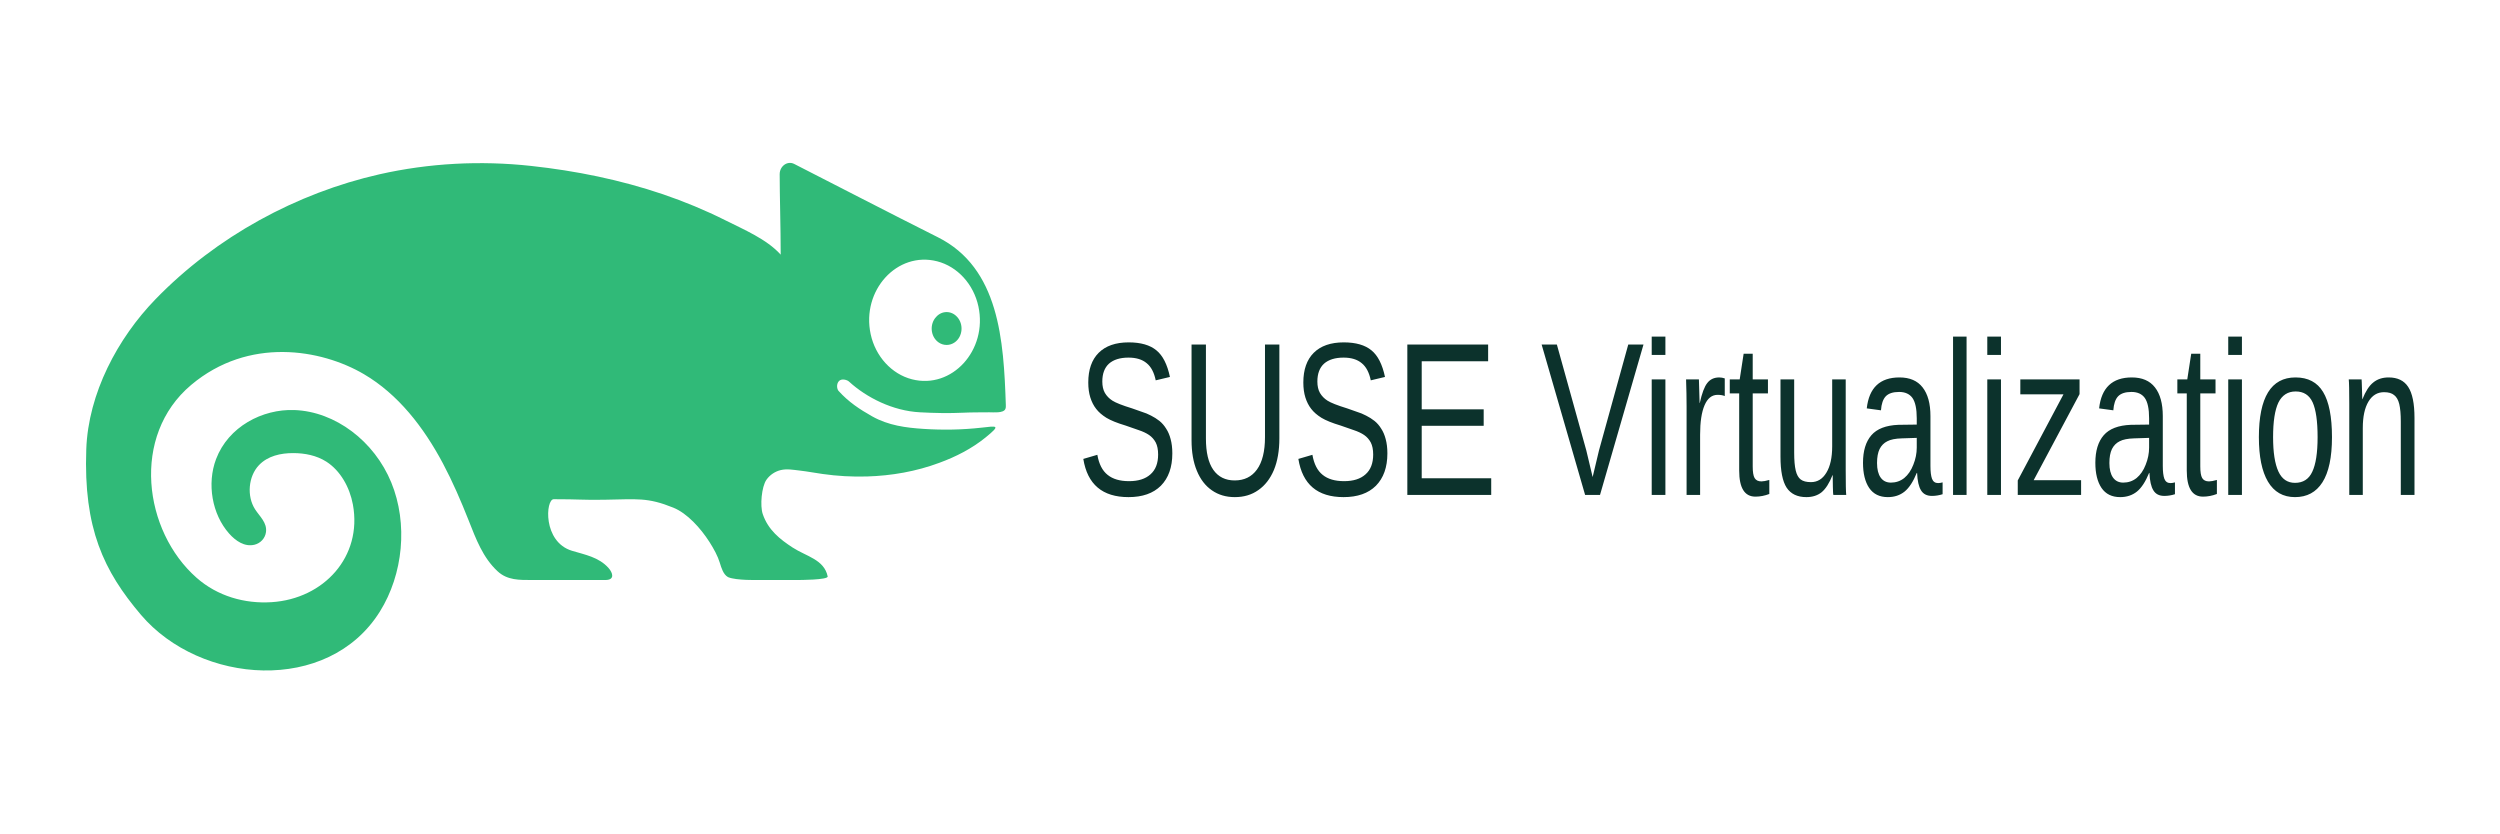
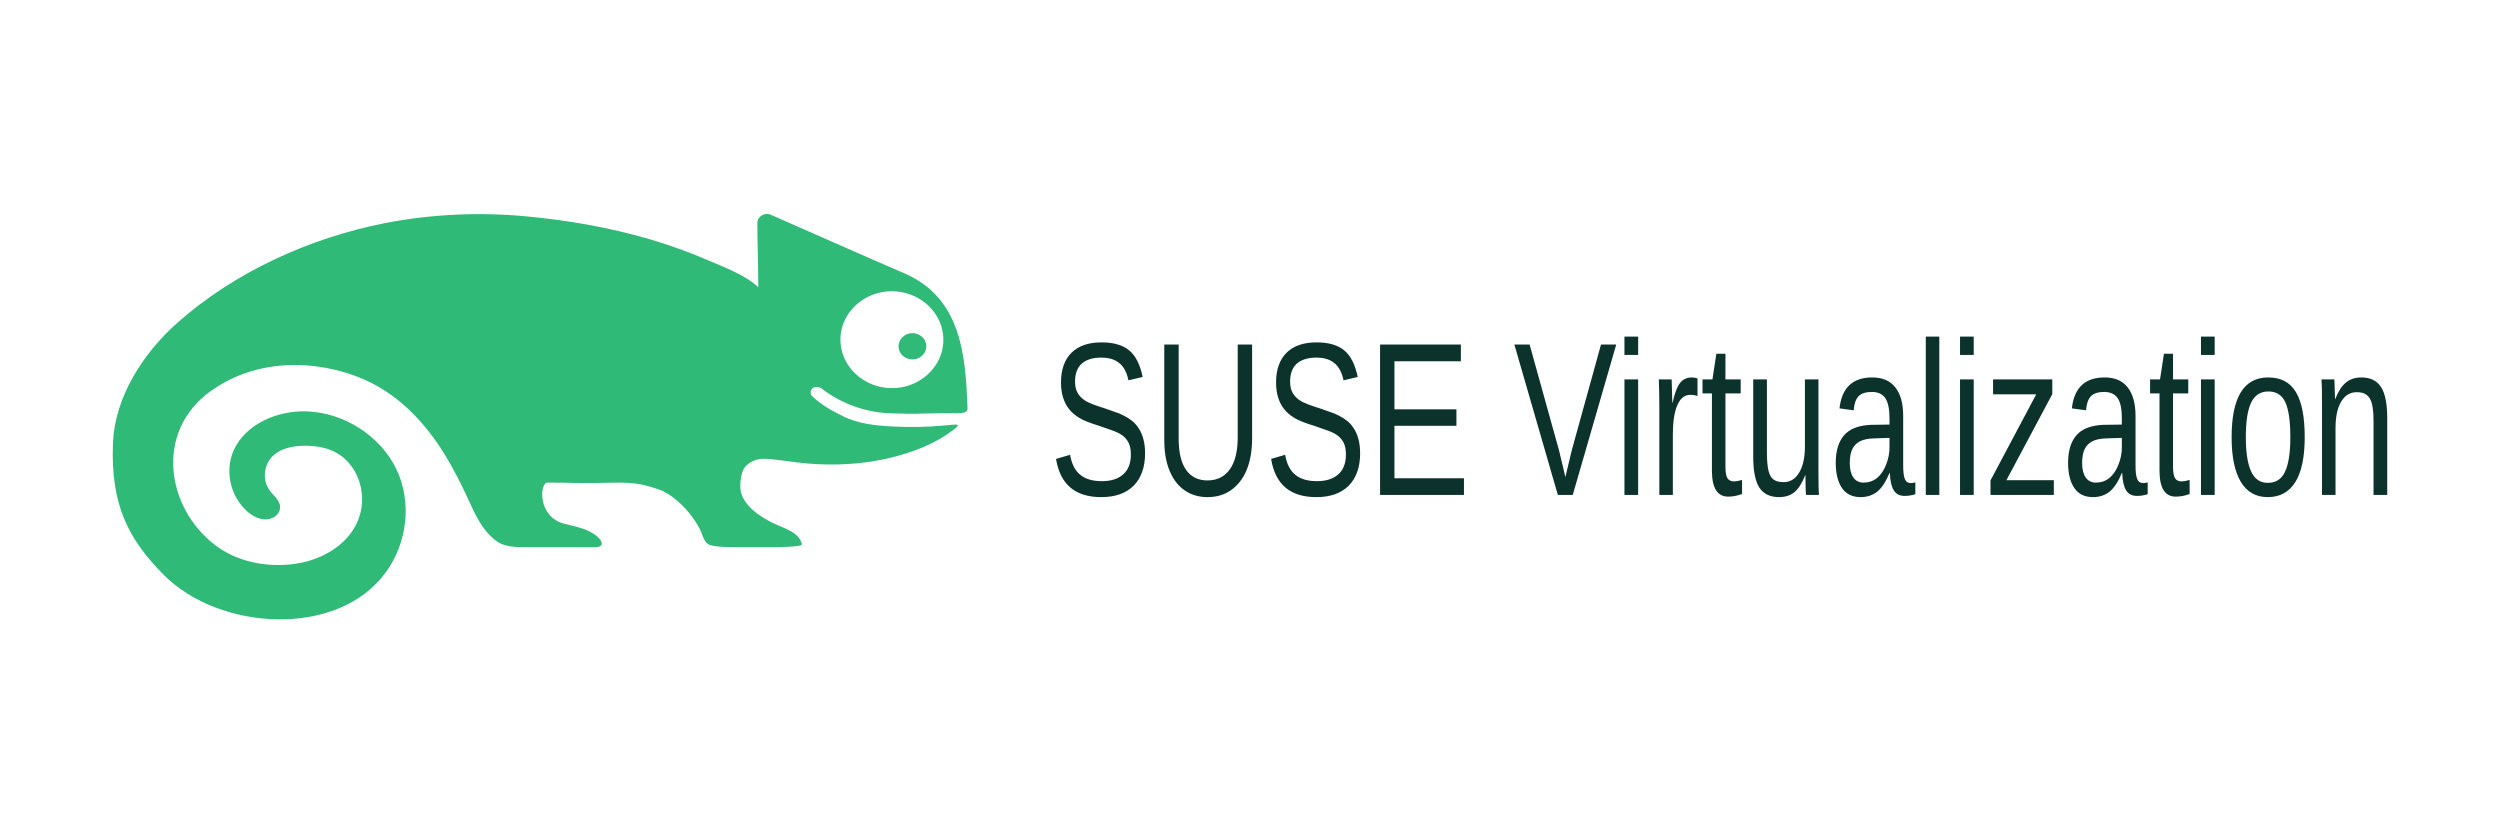
<svg xmlns="http://www.w3.org/2000/svg" version="1.1" x="0" y="0" width="192" height="64" viewBox="0 0 192 64" id="svg9">
  <defs id="defs13" />
  <g id="g20" style="display:inline">
    <g id="g19">
      <g id="g26">
        <g id="g25">
          <g id="g24">
            <g id="g23">
-               <g id="g1" transform="translate(-1.888925)">
-                 <path d="m 75.221,26.286 c -0.378,0.275 -0.885,0.275 -1.264,0 -0.62,-0.451 -0.68,-1.395 -0.179,-1.94 0.445,-0.505 1.178,-0.505 1.623,-10e-4 0.5,0.546 0.439,1.49 -0.179,1.941 m 1.809,-2.75 c 0.721,3.361 -2.037,6.383 -5.106,5.593 -1.562,-0.401 -2.802,-1.759 -3.17,-3.469 -0.72,-3.359 2.038,-6.379 5.106,-5.592 1.561,0.4 2.802,1.757 3.17,3.468 M 56.368,41.611 c 0.35,0.552 0.642,1.085 0.805,1.618 0.116,0.379 0.264,0.878 0.606,1.079 0.019,0.011 0.036,0.021 0.056,0.028 0.626,0.25 2.236,0.208 2.236,0.208 h 2.961 c 0.253,0.004 2.478,-0.003 2.422,-0.275 -0.268,-1.303 -1.644,-1.536 -2.691,-2.218 -0.965,-0.63 -1.881,-1.345 -2.296,-2.574 -0.217,-0.635 -0.089,-2.098 0.284,-2.631 0.272,-0.386 0.673,-0.642 1.104,-0.745 0.478,-0.112 0.973,-0.015 1.45,0.038 0.589,0.066 1.17,0.182 1.757,0.262 1.133,0.162 2.276,0.226 3.418,0.192 1.885,-0.057 3.774,-0.386 5.561,-1.053 1.247,-0.458 2.476,-1.079 3.537,-1.941 1.205,-0.981 0.889,-0.889 -0.334,-0.752 -1.463,0.164 -2.94,0.188 -4.408,0.093 -1.37,-0.087 -2.721,-0.264 -3.96,-0.961 -0.976,-0.552 -1.814,-1.104 -2.587,-1.959 -0.116,-0.129 -0.188,-0.506 0.024,-0.746 0.206,-0.233 0.641,-0.098 0.775,0.027 1.349,1.235 3.362,2.253 5.446,2.363 1.127,0.061 2.223,0.084 3.351,0.031 0.563,-0.029 1.414,-0.025 1.979,-0.031 0.292,-0.004 1.087,0.088 1.235,-0.251 0.045,-0.098 0.041,-0.212 0.037,-0.322 -0.165,-4.939 -0.499,-10.509 -5.218,-12.87 -3.521,-1.763 -8.8,-4.495 -11.029,-5.628 -0.517,-0.269 -1.121,0.157 -1.121,0.787 0,1.65 0.077,4.02 0.078,6.177 -1.068,-1.191 -2.867,-1.943 -4.238,-2.633 -1.557,-0.782 -3.164,-1.445 -4.799,-2.003 -3.292,-1.117 -6.699,-1.804 -10.126,-2.177 -3.886,-0.425 -7.838,-0.221 -11.665,0.645 -6.302,1.431 -12.496,4.75 -17.198,9.604 -2.886,2.978 -5.152,7.212 -5.305,11.509 -0.219,6.082 1.337,9.348 4.197,12.714 4.56,5.365 14.374,6.116 18.35,-0.246 1.789,-2.863 2.176,-6.747 0.878,-9.913 -1.298,-3.163 -4.282,-5.45 -7.445,-5.566 -2.455,-0.089 -5.07,1.278 -6.011,3.764 -0.718,1.898 -0.309,4.244 0.998,5.718 0.509,0.575 1.199,1.046 1.952,0.862 0.444,-0.108 0.815,-0.474 0.882,-0.967 0.099,-0.728 -0.482,-1.199 -0.84,-1.758 -0.646,-1.008 -0.515,-2.522 0.293,-3.378 0.682,-0.724 1.692,-0.937 2.642,-0.934 0.884,0.002 1.788,0.175 2.55,0.663 1.072,0.691 1.784,1.956 2.031,3.292 0.735,3.994 -2.23,7.24 -6.25,7.494 -2.057,0.133 -4.15,-0.458 -5.755,-1.874 -4.066,-3.582 -5.062,-10.903 -0.415,-14.812 4.411,-3.71 9.981,-2.754 13.264,-0.826 2.628,1.542 4.586,4.066 6.07,6.856 0.745,1.403 1.379,2.87 1.968,4.359 0.566,1.432 1.096,2.875 2.23,3.924 0.75,0.696 1.676,0.671 2.659,0.671 h 5.611 c 0.763,0 0.577,-0.557 0.248,-0.925 -0.744,-0.833 -1.813,-1.021 -2.802,-1.319 -2.262,-0.682 -2.031,-3.962 -1.405,-3.962 2.022,0 2.086,0.067 3.857,0.042 2.557,-0.039 3.33,-0.202 5.33,0.608 1.069,0.434 2.096,1.578 2.766,2.624" fill="#30ba78" id="path3" style="stroke-width:0.878" />
-                 <text xml:space="preserve" style="font-style:normal;font-variant:normal;font-weight:normal;font-stretch:normal;font-size:16.106px;font-family:sans-serif;-inkscape-font-specification:'sans-serif, Normal';font-variant-ligatures:normal;font-variant-caps:normal;font-variant-numeric:normal;font-variant-east-asian:normal;writing-mode:lr-tb;direction:ltr;fill:#a5abb6;fill-rule:evenodd;stroke-width:0.878;stroke-dasharray:none;stroke-opacity:0.496" x="150.173" y="60.352" id="text35" transform="scale(1.049408,0.9529181)">
-                   <tspan id="tspan35" x="150.173" y="60.352" style="font-style:normal;font-variant:normal;font-weight:normal;font-stretch:normal;font-size:16.106px;font-family:sans-serif;-inkscape-font-specification:'sans-serif, Normal';font-variant-ligatures:normal;font-variant-caps:normal;font-variant-numeric:normal;font-variant-east-asian:normal;stroke-width:0.878" />
-                 </text>
-                 <text xml:space="preserve" style="font-style:normal;font-variant:normal;font-weight:normal;font-stretch:normal;font-size:14.132px;font-family:Arial;-inkscape-font-specification:'Arial, Normal';font-variant-ligatures:normal;font-variant-caps:normal;font-variant-numeric:normal;font-variant-east-asian:normal;writing-mode:lr-tb;direction:ltr;fill:#0c322c;stroke-width:0.878;stroke-opacity:0.496" x="100.482" y="31.984" id="text1" transform="scale(0.841438,1.188442)">
-                   <tspan id="tspan1" x="100.482" y="31.984" style="stroke-width:0.878">SUSE Virtualization</tspan>
-                 </text>
-                 <text xml:space="preserve" style="font-style:normal;font-variant:normal;font-weight:normal;font-stretch:normal;font-size:16.106px;font-family:sans-serif;-inkscape-font-specification:'sans-serif, Normal';font-variant-ligatures:normal;font-variant-caps:normal;font-variant-numeric:normal;font-variant-east-asian:normal;writing-mode:lr-tb;direction:ltr;fill:#0c322c;stroke-width:0.878;stroke-opacity:0.496" x="127.377" y="40.406" id="text2" transform="scale(1.049408,0.9529181)">
-                   <tspan id="tspan2" x="127.377" y="40.406" style="font-style:normal;font-variant:normal;font-weight:normal;font-stretch:normal;font-size:16.106px;font-family:sans-serif;-inkscape-font-specification:'sans-serif, Normal';font-variant-ligatures:normal;font-variant-caps:normal;font-variant-numeric:normal;font-variant-east-asian:normal;stroke-width:0.878" />
-                 </text>
-                 <text xml:space="preserve" style="font-style:normal;font-variant:normal;font-weight:normal;font-stretch:normal;font-size:16.106px;font-family:sans-serif;-inkscape-font-specification:'sans-serif, Normal';font-variant-ligatures:normal;font-variant-caps:normal;font-variant-numeric:normal;font-variant-east-asian:normal;writing-mode:lr-tb;direction:ltr;fill:#0c322c;stroke-width:0.878;stroke-opacity:0.496" x="278.042" y="148.329" id="text3" transform="scale(1.049408,0.9529181)">
-                   <tspan id="tspan3" x="278.042" y="148.329" style="font-style:normal;font-variant:normal;font-weight:normal;font-stretch:normal;font-size:16.106px;font-family:sans-serif;-inkscape-font-specification:'sans-serif, Normal';font-variant-ligatures:normal;font-variant-caps:normal;font-variant-numeric:normal;font-variant-east-asian:normal;stroke-width:0.878" />
-                 </text>
+               <g id="g1" transform="translate(-4.857675)">
+                 <g transform="translate(-4)">
+                   <path d="m 79.521,27.436 c -0.352,0.22 -0.822,0.22 -1.175,0 -0.577,-0.36 -0.632,-1.114 -0.167,-1.55 0.413,-0.403 1.095,-0.403 1.508,-8.18e-4 0.465,0.436 0.408,1.19 -0.167,1.551 m 1.681,-2.196 c 0.67,2.684 -1.893,5.098 -4.745,4.467 -1.452,-0.32 -2.604,-1.405 -2.946,-2.771 -0.669,-2.683 1.894,-5.095 4.745,-4.466 1.451,0.32 2.604,1.403 2.946,2.77 M 62,39.677 c 0.326,0.441 0.597,0.866 0.749,1.292 0.108,0.302 0.246,0.701 0.563,0.862 0.017,0.009 0.033,0.017 0.052,0.022 0.582,0.199 2.078,0.166 2.078,0.166 h 2.752 c 0.235,0.003 2.303,-0.002 2.251,-0.22 -0.249,-1.041 -1.527,-1.227 -2.501,-1.771 -0.897,-0.504 -1.748,-1.074 -2.134,-2.056 -0.201,-0.507 -0.083,-1.676 0.264,-2.102 0.253,-0.308 0.625,-0.513 1.026,-0.595 0.444,-0.089 0.904,-0.012 1.348,0.03 0.547,0.052 1.087,0.145 1.633,0.209 1.052,0.129 2.115,0.181 3.177,0.154 1.752,-0.046 3.507,-0.308 5.168,-0.841 1.159,-0.366 2.301,-0.862 3.287,-1.551 1.12,-0.784 0.826,-0.71 -0.31,-0.601 -1.36,0.131 -2.732,0.15 -4.096,0.074 -1.273,-0.069 -2.529,-0.211 -3.68,-0.768 -0.907,-0.441 -1.686,-0.882 -2.405,-1.565 -0.108,-0.103 -0.175,-0.404 0.023,-0.596 0.191,-0.186 0.596,-0.078 0.72,0.021 1.254,0.987 3.124,1.799 5.061,1.887 1.047,0.049 2.066,0.067 3.114,0.025 0.524,-0.023 1.314,-0.02 1.839,-0.025 0.271,-0.003 1.01,0.07 1.148,-0.2 0.042,-0.078 0.038,-0.169 0.035,-0.257 -0.154,-3.945 -0.464,-8.394 -4.849,-10.28 -3.272,-1.408 -8.177,-3.59 -10.249,-4.495 -0.48,-0.215 -1.042,0.125 -1.042,0.629 0,1.318 0.071,3.211 0.072,4.934 -0.993,-0.951 -2.664,-1.552 -3.938,-2.103 -1.447,-0.625 -2.94,-1.154 -4.46,-1.6 -3.059,-0.892 -6.225,-1.441 -9.41,-1.739 -3.612,-0.339 -7.284,-0.177 -10.84,0.515 -5.856,1.143 -11.613,3.794 -15.982,7.671 -2.682,2.379 -4.787,5.76 -4.93,9.193 -0.203,4.858 1.243,7.466 3.9,10.155 4.238,4.285 13.358,4.885 17.052,-0.196 1.662,-2.287 2.022,-5.389 0.816,-7.917 -1.206,-2.527 -3.979,-4.353 -6.918,-4.446 -2.281,-0.071 -4.712,1.021 -5.586,3.006 -0.667,1.516 -0.287,3.39 0.927,4.567 0.473,0.459 1.114,0.835 1.814,0.688 0.412,-0.087 0.757,-0.378 0.82,-0.772 0.092,-0.581 -0.448,-0.958 -0.781,-1.404 -0.6,-0.805 -0.478,-2.014 0.273,-2.698 0.634,-0.578 1.573,-0.749 2.455,-0.746 0.821,0.002 1.661,0.14 2.37,0.53 0.996,0.552 1.658,1.562 1.887,2.63 0.683,3.19 -2.072,5.782 -5.808,5.986 -1.911,0.106 -3.856,-0.366 -5.348,-1.497 -3.778,-2.861 -4.704,-8.709 -0.386,-11.83 4.1,-2.963 9.275,-2.2 12.327,-0.66 2.442,1.232 4.262,3.248 5.641,5.476 0.692,1.121 1.282,2.292 1.829,3.481 0.526,1.144 1.019,2.296 2.072,3.134 0.697,0.556 1.558,0.536 2.471,0.536 h 5.215 c 0.709,0 0.536,-0.445 0.23,-0.739 -0.691,-0.665 -1.685,-0.816 -2.604,-1.054 -2.102,-0.544 -1.888,-3.164 -1.306,-3.164 1.879,0 1.938,0.053 3.585,0.034 2.376,-0.031 3.095,-0.161 4.953,0.486 0.993,0.347 1.948,1.26 2.57,2.096" fill="#30ba78" id="path3" style="stroke-width:0.878" />
+                 </g>
+                 <g transform="translate(0.875)">
+                   <text xml:space="preserve" style="font-style:normal;font-variant:normal;font-weight:normal;font-stretch:normal;font-size:16.106px;font-family:sans-serif;-inkscape-font-specification:'sans-serif, Normal';font-variant-ligatures:normal;font-variant-caps:normal;font-variant-numeric:normal;font-variant-east-asian:normal;writing-mode:lr-tb;direction:ltr;fill:#a5abb6;fill-rule:evenodd;stroke-width:0.878;stroke-dasharray:none;stroke-opacity:0.496" x="150.173" y="60.352" id="text35" transform="scale(1.049408,0.9529181)">
+                     <tspan id="tspan35" x="150.173" y="60.352" style="font-style:normal;font-variant:normal;font-weight:normal;font-stretch:normal;font-size:16.106px;font-family:sans-serif;-inkscape-font-specification:'sans-serif, Normal';font-variant-ligatures:normal;font-variant-caps:normal;font-variant-numeric:normal;font-variant-east-asian:normal;stroke-width:0.878" />
+                   </text>
+                   <text xml:space="preserve" style="font-style:normal;font-variant:normal;font-weight:normal;font-stretch:normal;font-size:14.132px;font-family:Arial;-inkscape-font-specification:'Arial, Normal';font-variant-ligatures:normal;font-variant-caps:normal;font-variant-numeric:normal;font-variant-east-asian:normal;writing-mode:lr-tb;direction:ltr;fill:#0c322c;stroke-width:0.878;stroke-opacity:0.496" x="100.482" y="31.984" id="text1" transform="scale(0.841438,1.188442)">
+                     <tspan id="tspan1" x="100.482" y="31.984" style="stroke-width:0.878">SUSE Virtualization</tspan>
+                   </text>
+                   <text xml:space="preserve" style="font-style:normal;font-variant:normal;font-weight:normal;font-stretch:normal;font-size:16.106px;font-family:sans-serif;-inkscape-font-specification:'sans-serif, Normal';font-variant-ligatures:normal;font-variant-caps:normal;font-variant-numeric:normal;font-variant-east-asian:normal;writing-mode:lr-tb;direction:ltr;fill:#0c322c;stroke-width:0.878;stroke-opacity:0.496" x="127.377" y="40.406" id="text2" transform="scale(1.049408,0.9529181)">
+                     <tspan id="tspan2" x="127.377" y="40.406" style="font-style:normal;font-variant:normal;font-weight:normal;font-stretch:normal;font-size:16.106px;font-family:sans-serif;-inkscape-font-specification:'sans-serif, Normal';font-variant-ligatures:normal;font-variant-caps:normal;font-variant-numeric:normal;font-variant-east-asian:normal;stroke-width:0.878" />
+                   </text>
+                   <text xml:space="preserve" style="font-style:normal;font-variant:normal;font-weight:normal;font-stretch:normal;font-size:16.106px;font-family:sans-serif;-inkscape-font-specification:'sans-serif, Normal';font-variant-ligatures:normal;font-variant-caps:normal;font-variant-numeric:normal;font-variant-east-asian:normal;writing-mode:lr-tb;direction:ltr;fill:#0c322c;stroke-width:0.878;stroke-opacity:0.496" x="278.042" y="148.329" id="text3" transform="scale(1.049408,0.9529181)">
+                     <tspan id="tspan3" x="278.042" y="148.329" style="font-style:normal;font-variant:normal;font-weight:normal;font-stretch:normal;font-size:16.106px;font-family:sans-serif;-inkscape-font-specification:'sans-serif, Normal';font-variant-ligatures:normal;font-variant-caps:normal;font-variant-numeric:normal;font-variant-east-asian:normal;stroke-width:0.878" />
+                   </text>
+                 </g>
              </g>
            </g>
          </g>
        </g>
      </g>
    </g>
  </g>
</svg>
